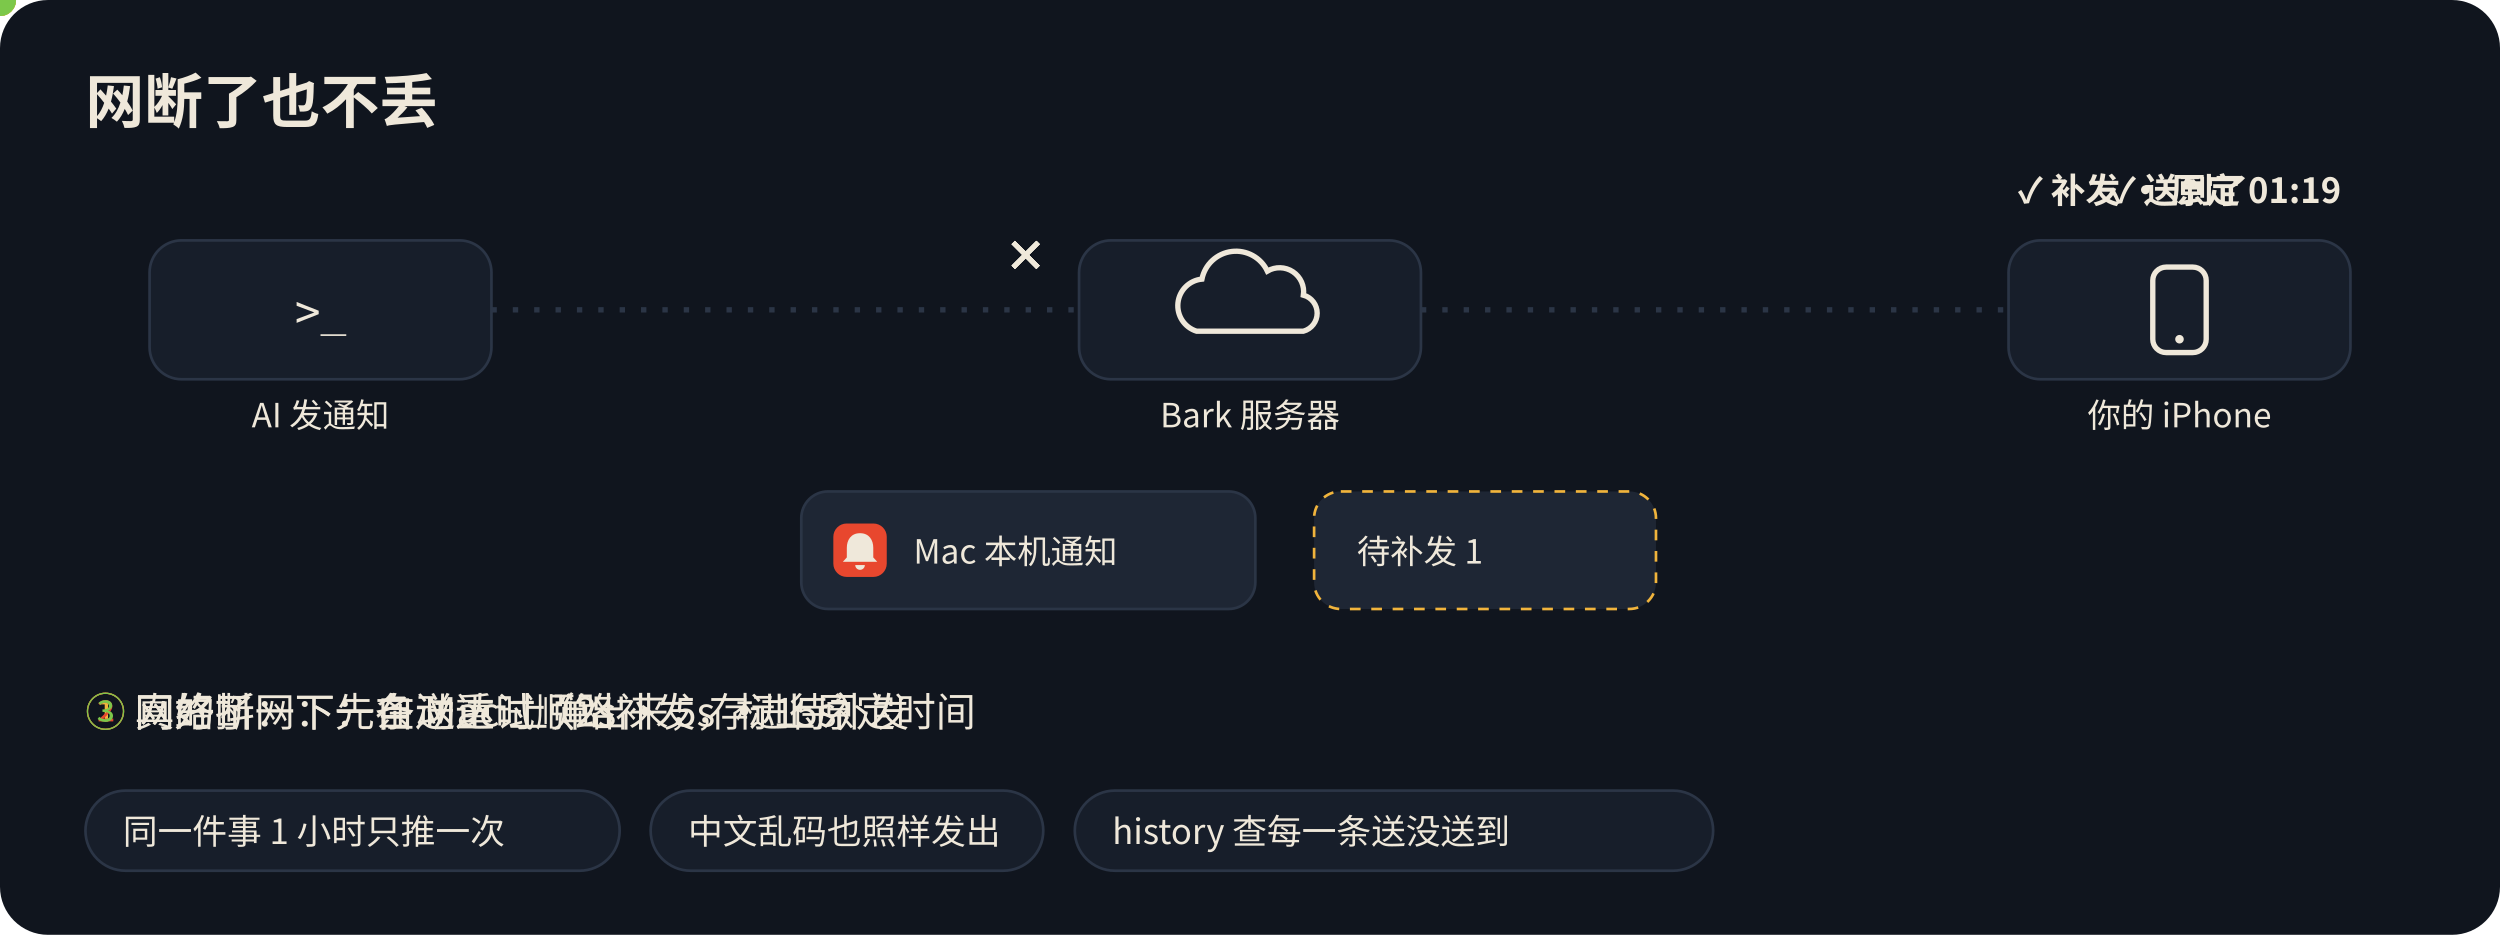
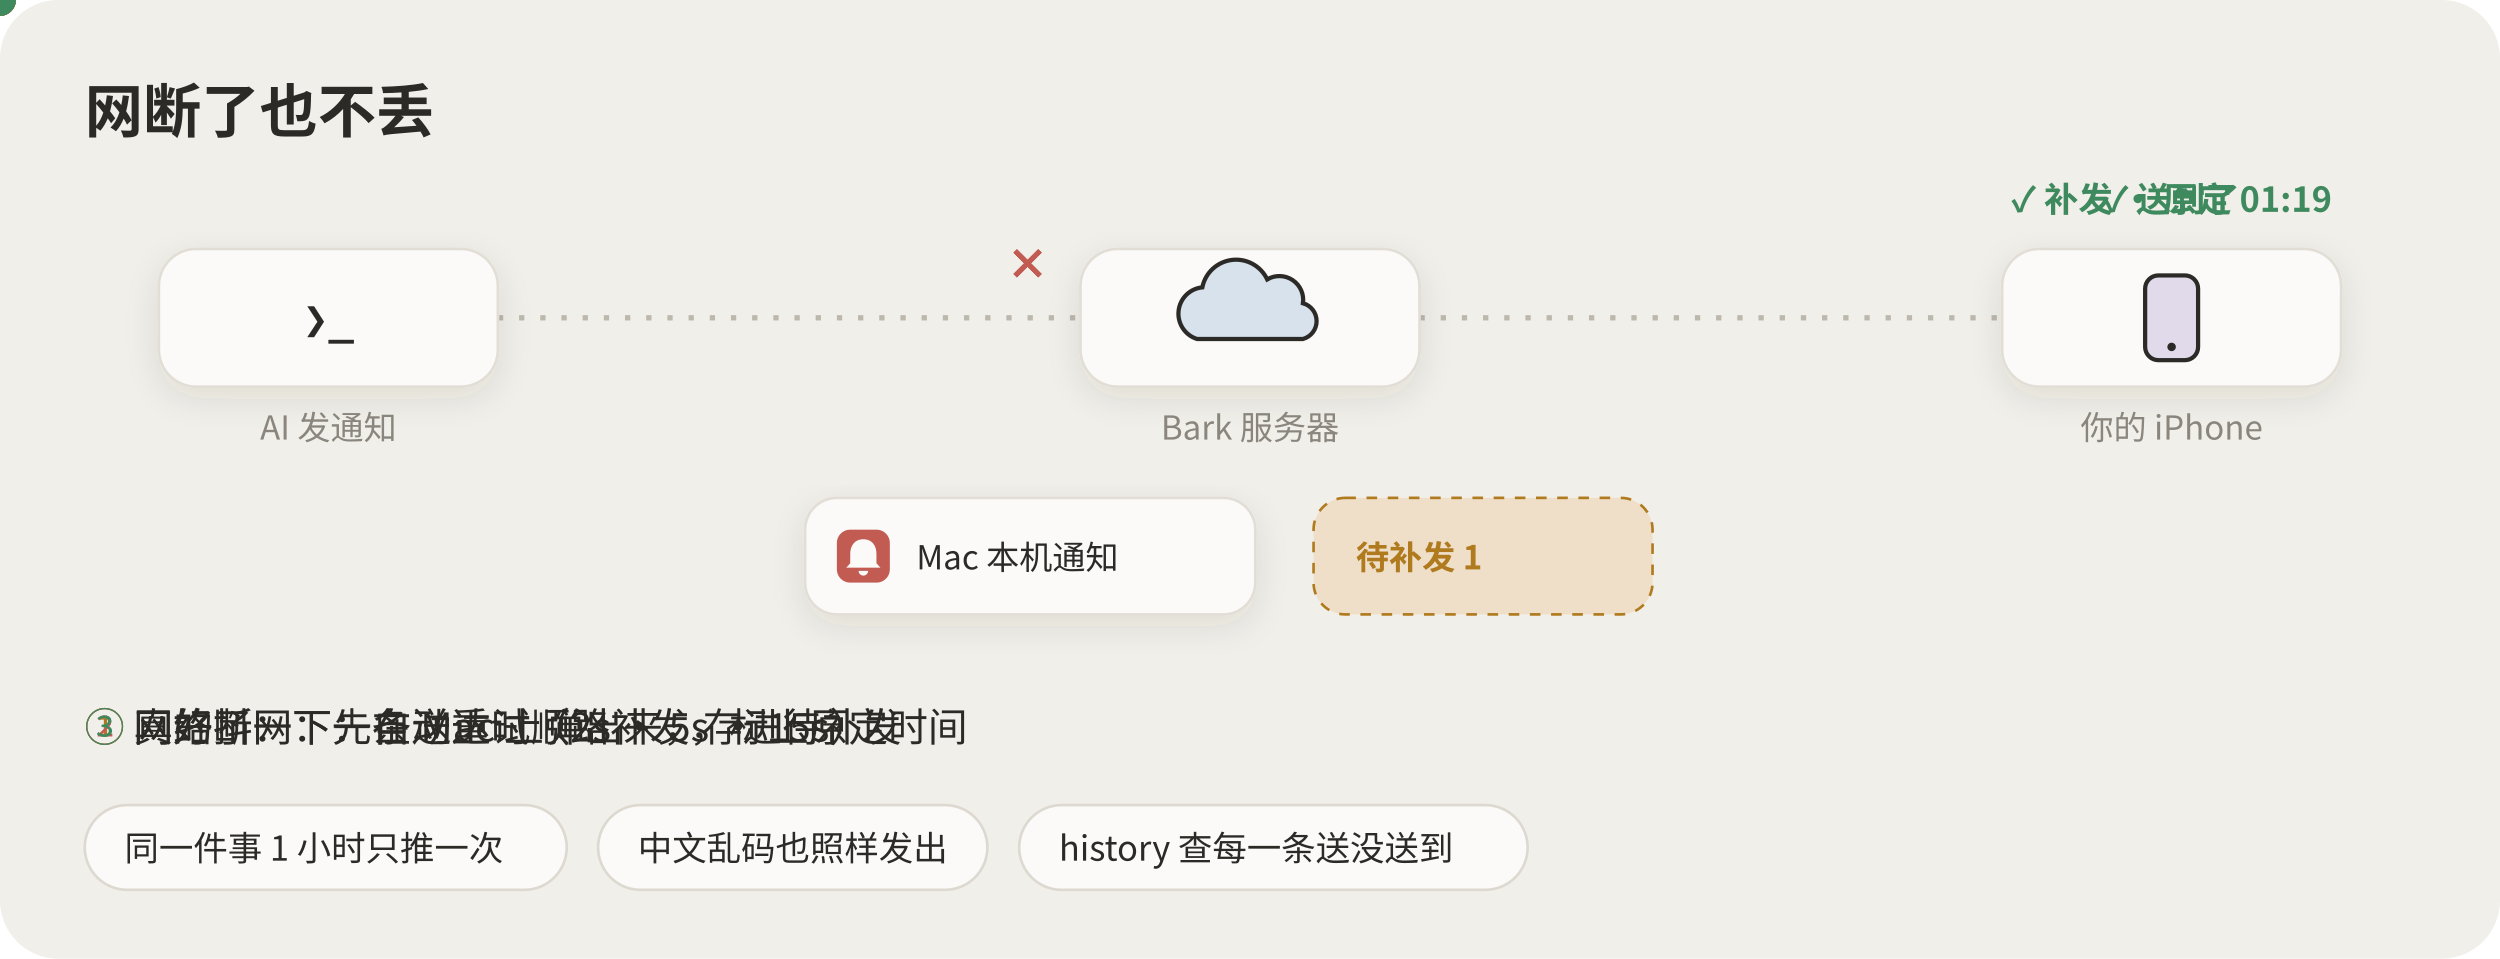
- <svg xmlns="http://www.w3.org/2000/svg" viewBox="0 0 936 350" width="936" height="350" role="img" aria-label="网断了也不丢">
+ <svg xmlns="http://www.w3.org/2000/svg" viewBox="0 0 944 362" width="944" height="362" role="img" aria-label="网断了也不丢">
+   <defs>
+     <filter id="sh" x="-15%" y="-15%" width="130%" height="140%">
+       <feDropShadow dx="0" dy="14" stdDeviation="16" flood-color="#3A3326" flood-opacity=".16" />
+     </filter>
+     <filter id="sh2" x="-10%" y="-20%" width="120%" height="160%">
+       <feDropShadow dx="0" dy="4" stdDeviation="6" flood-color="#3A3326" flood-opacity=".10" />
+     </filter>
+     <linearGradient id="wall" x1="0" y1="0" x2=".35" y2="1">
+       <stop offset="0" stop-color="#D7E2EC" />
+       <stop offset=".55" stop-color="#E0DAEA" />
+       <stop offset="1" stop-color="#EFDFC9" />
+     </linearGradient>
+   </defs>
  <style>
- text{font-family:'PingFang SC','Hiragino Sans GB','Microsoft YaHei','Noto Sans CJK SC','Segoe UI',system-ui,sans-serif;fill:#efe8da}
- .mono{font-family:'SF Mono','JetBrains Mono',Menlo,Consolas,'PingFang SC','Microsoft YaHei',monospace}
+ svg{fill:#2B2A27}
+ text{font-family:-apple-system,BlinkMacSystemFont,'PingFang SC','Hiragino Sans GB','Noto Sans CJK SC','Microsoft YaHei','Segoe UI',sans-serif}
+ .mono{font-family:ui-monospace,'SF Mono','JetBrains Mono',Menlo,Consolas,'PingFang SC','Microsoft YaHei',monospace}
@keyframes x0{0%,9.17%{opacity:0;transform:translateY(0px)}10.00%,13.33%{opacity:1;transform:none}14.17%,100%{opacity:0;transform:none}}.x0{animation:x0 12s infinite both;transform-box:fill-box;transform-origin:center}
@keyframes x1{0%,18.33%{opacity:0;transform:translateY(0px)}19.17%,22.50%{opacity:1;transform:none}23.33%,100%{opacity:0;transform:none}}.x1{animation:x1 12s infinite both;transform-box:fill-box;transform-origin:center}
@keyframes ok1{0%,35.00%{opacity:0;transform:translateY(4px)}38.75%,43.33%{opacity:1;transform:none}47.08%,100%{opacity:0;transform:none}}.ok1{animation:ok1 12s infinite both;transform-box:fill-box;transform-origin:center}
@keyframes cap1{0%,2.50%{opacity:0;transform:translateY(4px)}6.25%,43.33%{opacity:1;transform:none}47.08%,100%{opacity:0;transform:none}}.cap1{animation:cap1 12s infinite both;transform-box:fill-box;transform-origin:center}
@keyframes cap2{0%,45.00%{opacity:0;transform:translateY(4px)}48.75%,71.67%{opacity:1;transform:none}75.42%,100%{opacity:0;transform:none}}.cap2{animation:cap2 12s infinite both;transform-box:fill-box;transform-origin:center}
@keyframes y0{0%,47.92%{opacity:0;transform:translateY(0px)}48.75%,52.50%{opacity:1;transform:none}53.33%,100%{opacity:0;transform:none}}.y0{animation:y0 12s infinite both;transform-box:fill-box;transform-origin:center}
@keyframes y1{0%,51.25%{opacity:0;transform:translateY(0px)}52.08%,55.83%{opacity:1;transform:none}56.67%,100%{opacity:0;transform:none}}.y1{animation:y1 12s infinite both;transform-box:fill-box;transform-origin:center}
@keyframes y2{0%,54.58%{opacity:0;transform:translateY(0px)}55.42%,59.17%{opacity:1;transform:none}60.00%,100%{opacity:0;transform:none}}.y2{animation:y2 12s infinite both;transform-box:fill-box;transform-origin:center}
@keyframes mac{0%,62.50%{opacity:0;transform:translateY(6px)}66.25%,95.00%{opacity:1;transform:none}98.75%,100%{opacity:0;transform:none}}.mac{animation:mac 12s infinite both;transform-box:fill-box;transform-origin:center}
@keyframes cap3{0%,73.33%{opacity:0;transform:translateY(4px)}77.08%,95.00%{opacity:1;transform:none}98.75%,100%{opacity:0;transform:none}}.cap3{animation:cap3 12s infinite both;transform-box:fill-box;transform-origin:center}
@keyframes resent{0%,85.00%{opacity:0;transform:translateY(4px)}88.75%,95.00%{opacity:1;transform:none}98.75%,100%{opacity:0;transform:none}}.resent{animation:resent 12s infinite both;transform-box:fill-box;transform-origin:center}
@media (prefers-reduced-motion: reduce){*{animation:none!important}}
</style>
-   <rect width="936" height="350" rx="18" fill="#10151e" />
-   <text x="32" y="46" font-size="22" font-weight="700">网断了也不丢</text>
-   <line x1="184" y1="116" x2="404" y2="116" stroke="#2b3546" stroke-width="2" stroke-dasharray="2 6" />
-   <line x1="532" y1="116" x2="752" y2="116" stroke="#2b3546" stroke-width="2" stroke-dasharray="2 6" />
-   <g transform="translate(120,116)">
-     <rect x="-64" y="-26" width="128" height="52" rx="12" fill="#171e2a" stroke="#2b3546" />
-     <text x="0" y="6" class="mono" font-size="16" text-anchor="middle" fill="#7cc84a">&gt;_</text>
-     <text x="0" y="44" font-size="12.5" text-anchor="middle" fill="#8d95a5">AI 发通知</text>
+   <rect width="944" height="362" rx="22" fill="#F1EFEA" />
+   <text x="32" y="50" font-size="22" font-weight="700">网断了也不丢</text>
+   <line x1="188" y1="120" x2="408" y2="120" stroke="#BDB8AD" stroke-width="2" stroke-dasharray="2 6" />
+   <line x1="536" y1="120" x2="756" y2="120" stroke="#BDB8AD" stroke-width="2" stroke-dasharray="2 6" />
+   <g transform="translate(124,120)">
+     <rect x="-64" y="-26" width="128" height="52" rx="14" fill="#FBFAF8" stroke="#E2DED6" filter="url(#sh2)" />
+     <text x="0" y="6" class="mono" font-size="16" font-weight="700" text-anchor="middle" fill="#2B2A27">❯_</text>
+     <text x="0" y="46" font-size="12.5" text-anchor="middle" fill="#8A867D">AI 发通知</text>
  </g>
-   <g transform="translate(468,116)">
-     <rect x="-64" y="-26" width="128" height="52" rx="12" fill="#171e2a" stroke="#2b3546" />
-     <path d="M-20 8 a10 10 0 0 1 2 -19.5 a13 13 0 0 1 24.5 -3 a9 9 0 0 1 13.5 9 a7 7 0 0 1 0 13.5 z" fill="none" stroke="#efe8da" stroke-width="2" />
-     <text x="0" y="44" font-size="12.5" text-anchor="middle" fill="#8d95a5">Bark 服务器</text>
+   <g transform="translate(472,120)">
+     <rect x="-64" y="-26" width="128" height="52" rx="14" fill="#FBFAF8" stroke="#E2DED6" filter="url(#sh2)" />
+     <path d="M-20 8 a10 10 0 0 1 2 -19.5 a13 13 0 0 1 24.5 -3 a9 9 0 0 1 13.5 9 a7 7 0 0 1 0 13.5 z" fill="#D7E2EC" stroke="#2B2A27" stroke-width="1.6" />
+     <text x="0" y="46" font-size="12.5" text-anchor="middle" fill="#8A867D">Bark 服务器</text>
  </g>
-   <g transform="translate(816,116)">
-     <rect x="-64" y="-26" width="128" height="52" rx="12" fill="#171e2a" stroke="#2b3546" />
-     <rect x="-10" y="-16" width="20" height="32" rx="5" fill="none" stroke="#efe8da" stroke-width="2" />
-     <circle cx="0" cy="11" r="1.6" fill="#efe8da" />
-     <text x="0" y="44" font-size="12.5" text-anchor="middle" fill="#8d95a5">你的 iPhone</text>
+   <g transform="translate(820,120)">
+     <rect x="-64" y="-26" width="128" height="52" rx="14" fill="#FBFAF8" stroke="#E2DED6" filter="url(#sh2)" />
+     <rect x="-10" y="-16" width="20" height="32" rx="5" fill="#E0DAEA" stroke="#2B2A27" stroke-width="1.6" />
+     <circle cx="0" cy="11" r="1.6" fill="#2B2A27" />
+     <text x="0" y="46" font-size="12.5" text-anchor="middle" fill="#8A867D">你的 iPhone</text>
  </g>
-   <circle r="6" fill="#f1b43c">
-     <animateMotion dur="12s" repeatCount="indefinite" path="M184 116 L398 116" keyPoints="0;0;1;1" keyTimes="0;0.033;0.092;1" calcMode="linear" />
+   <circle r="6" fill="#B07A1F">
+     <animateMotion dur="12s" repeatCount="indefinite" path="M188 120 L402 120" keyPoints="0;0;1;1" keyTimes="0;0.033;0.092;1" calcMode="linear" />
    <animate attributeName="opacity" dur="12s" repeatCount="indefinite" values="0;0;1;1;0;0" keyTimes="0;0.033;0.037;0.092;0.1;1" />
  </circle>
  <g class="x0">
-     <text x="384" y="102" font-size="18" font-weight="800" fill="#e8472e" text-anchor="middle">✕</text>
+     <text x="388" y="106" font-size="18" font-weight="800" fill="#C25B52" text-anchor="middle">✕</text>
  </g>
-   <circle r="6" fill="#f1b43c">
-     <animateMotion dur="12s" repeatCount="indefinite" path="M184 116 L398 116" keyPoints="0;0;1;1" keyTimes="0;0.125;0.183;1" calcMode="linear" />
+   <circle r="6" fill="#B07A1F">
+     <animateMotion dur="12s" repeatCount="indefinite" path="M188 120 L402 120" keyPoints="0;0;1;1" keyTimes="0;0.125;0.183;1" calcMode="linear" />
    <animate attributeName="opacity" dur="12s" repeatCount="indefinite" values="0;0;1;1;0;0" keyTimes="0;0.125;0.129;0.183;0.192;1" />
  </circle>
  <g class="x1">
-     <text x="384" y="102" font-size="18" font-weight="800" fill="#e8472e" text-anchor="middle">✕</text>
+     <text x="388" y="106" font-size="18" font-weight="800" fill="#C25B52" text-anchor="middle">✕</text>
  </g>
-   <circle r="6" fill="#7cc84a">
-     <animateMotion dur="12s" repeatCount="indefinite" path="M184 116 L752 116" keyPoints="0;0;1;1" keyTimes="0;0.217;0.35;1" calcMode="linear" />
+   <circle r="6" fill="#3E8A5E">
+     <animateMotion dur="12s" repeatCount="indefinite" path="M188 120 L756 120" keyPoints="0;0;1;1" keyTimes="0;0.217;0.35;1" calcMode="linear" />
    <animate attributeName="opacity" dur="12s" repeatCount="indefinite" values="0;0;1;1;0;0" keyTimes="0;0.217;0.221;0.35;0.358;1" />
  </circle>
  <g class="ok1">
-     <text x="816" y="76" font-size="13" font-weight="700" fill="#7cc84a" text-anchor="middle">✓ 送到了</text>
+     <text x="820" y="80" font-size="13" font-weight="700" fill="#3E8A5E" text-anchor="middle">✓ 送到了</text>
  </g>
  <g class="cap1">
-     <text x="32" y="272" font-size="15" fill="#efe8da">
-       <tspan fill="#f1b43c">①</tspan> 网络抖一下：自动重试（2s · 5s · 15s）</text>
+     <text x="32" y="280" font-size="15">
+       <tspan fill="#B07A1F">①</tspan> 网络抖一下：自动重试（2s · 5s · 15s）</text>
  </g>
  <g class="cap2">
-     <text x="32" y="272" font-size="15" fill="#efe8da">
-       <tspan fill="#e8472e">②</tspan> 真的断网：先在 Mac 上弹出来，存进待补发</text>
+     <text x="32" y="280" font-size="15">
+       <tspan fill="#C25B52">②</tspan> 真的断网：先在 Mac 上弹出来，存进待补发</text>
  </g>
-   <circle r="5" fill="#e8472e">
-     <animateMotion dur="12s" repeatCount="indefinite" path="M184 116 L398 116" keyPoints="0;0;1;1" keyTimes="0;0.45;0.479;1" />
+   <circle r="5" fill="#C25B52">
+     <animateMotion dur="12s" repeatCount="indefinite" path="M188 120 L402 120" keyPoints="0;0;1;1" keyTimes="0;0.45;0.479;1" />
    <animate attributeName="opacity" dur="12s" repeatCount="indefinite" values="0;0;1;1;0;0" keyTimes="0;0.45;0.454;0.479;0.483;1" />
  </circle>
-   <circle r="5" fill="#e8472e">
-     <animateMotion dur="12s" repeatCount="indefinite" path="M184 116 L398 116" keyPoints="0;0;1;1" keyTimes="0;0.483;0.512;1" />
+   <circle r="5" fill="#C25B52">
+     <animateMotion dur="12s" repeatCount="indefinite" path="M188 120 L402 120" keyPoints="0;0;1;1" keyTimes="0;0.483;0.512;1" />
    <animate attributeName="opacity" dur="12s" repeatCount="indefinite" values="0;0;1;1;0;0" keyTimes="0;0.483;0.487;0.512;0.517;1" />
  </circle>
-   <circle r="5" fill="#e8472e">
-     <animateMotion dur="12s" repeatCount="indefinite" path="M184 116 L398 116" keyPoints="0;0;1;1" keyTimes="0;0.517;0.546;1" />
+   <circle r="5" fill="#C25B52">
+     <animateMotion dur="12s" repeatCount="indefinite" path="M188 120 L402 120" keyPoints="0;0;1;1" keyTimes="0;0.517;0.546;1" />
    <animate attributeName="opacity" dur="12s" repeatCount="indefinite" values="0;0;1;1;0;0" keyTimes="0;0.517;0.521;0.546;0.55;1" />
  </circle>
  <g class="y0">
-     <text x="384" y="102" font-size="18" font-weight="800" fill="#e8472e" text-anchor="middle">✕</text>
+     <text x="388" y="106" font-size="18" font-weight="800" fill="#C25B52" text-anchor="middle">✕</text>
  </g>
  <g class="y1">
-     <text x="384" y="102" font-size="18" font-weight="800" fill="#e8472e" text-anchor="middle">✕</text>
+     <text x="388" y="106" font-size="18" font-weight="800" fill="#C25B52" text-anchor="middle">✕</text>
  </g>
  <g class="y2">
-     <text x="384" y="102" font-size="18" font-weight="800" fill="#e8472e" text-anchor="middle">✕</text>
+     <text x="388" y="106" font-size="18" font-weight="800" fill="#C25B52" text-anchor="middle">✕</text>
  </g>
-   <circle r="6" fill="#f1b43c">
-     <animateMotion dur="12s" repeatCount="indefinite" path="M120 142 C120 206, 210 206, 300 206" keyPoints="0;0;1;1" keyTimes="0;0.558;0.625;1" />
+   <circle r="6" fill="#B07A1F">
+     <animateMotion dur="12s" repeatCount="indefinite" path="M124 146 C124 210, 214 210, 304 210" keyPoints="0;0;1;1" keyTimes="0;0.558;0.625;1" />
    <animate attributeName="opacity" dur="12s" repeatCount="indefinite" values="0;0;1;1;0;0" keyTimes="0;0.558;0.562;0.625;0.633;1" />
  </circle>
  <g class="mac">
-     <g transform="translate(300,184)">
-       <rect width="170" height="44" rx="10" fill="#1e2634" stroke="#2b3546" />
-       <rect x="12" y="12" width="20" height="20" rx="5" fill="#e8472e" />
-       <path d="M0,-8.5 C-4.6,-8.5 -6.6,-5 -6.6,-1.2 L-6.6,3.6 L-8.6,5.8 L8.6,5.8 L6.6,3.6 L6.6,-1.2 C6.6,-5 4.6,-8.5 0,-8.5 Z M-2.4,7.4 A2.4,2.4 0 0 0 2.4,7.4 Z" transform="translate(22,22) scale(.75)" fill="#efe8da" />
+     <g transform="translate(304,188)">
+       <rect width="170" height="44" rx="12" fill="#FBFAF8" stroke="#E2DED6" filter="url(#sh2)" />
+       <rect x="12" y="12" width="20" height="20" rx="5" fill="#C25B52" />
+       <path d="M0,-8.5 C-4.6,-8.5 -6.6,-5 -6.6,-1.2 L-6.6,3.6 L-8.6,5.8 L8.6,5.8 L6.6,3.6 L6.6,-1.2 C6.6,-5 4.6,-8.5 0,-8.5 Z M-2.4,7.4 A2.4,2.4 0 0 0 2.4,7.4 Z" transform="translate(22,22) scale(.75)" fill="#FBFAF8" />
      <text x="42" y="27" font-size="12.5">Mac 本机通知</text>
    </g>
-     <g transform="translate(492,184)">
-       <rect width="128" height="44" rx="10" fill="#1e2634" stroke="#f1b43c" stroke-dasharray="4 4" />
-       <text x="16" y="27" font-size="12.5" fill="#f1b43c">待补发  1</text>
+     <g transform="translate(496,188)">
+       <rect width="128" height="44" rx="12" fill="#EFDFC9" stroke="#B07A1F" stroke-dasharray="4 4" />
+       <text x="16" y="27" font-size="12.5" fill="#B07A1F" font-weight="600">待补发  1</text>
    </g>
  </g>
  <g class="cap3">
-     <text x="32" y="272" font-size="15" fill="#efe8da">
-       <tspan fill="#7cc84a">③</tspan> 网好了：下一条送达时顺路补发，标上原定时间</text>
+     <text x="32" y="280" font-size="15">
+       <tspan fill="#3E8A5E">③</tspan> 网好了：下一条送达时顺路补发，标上原定时间</text>
  </g>
-   <circle r="6" fill="#7cc84a">
-     <animateMotion dur="12s" repeatCount="indefinite" path="M620 206 C692 206, 776 194, 786 142" keyPoints="0;0;1;1" keyTimes="0;0.767;0.85;1" />
+   <circle r="6" fill="#3E8A5E">
+     <animateMotion dur="12s" repeatCount="indefinite" path="M624 210 C696 210, 780 198, 790 146" keyPoints="0;0;1;1" keyTimes="0;0.767;0.85;1" />
    <animate attributeName="opacity" dur="12s" repeatCount="indefinite" values="0;0;1;1;0;0" keyTimes="0;0.767;0.771;0.85;0.858;1" />
  </circle>
  <g class="resent">
-     <text x="816" y="76" font-size="13" font-weight="700" fill="#7cc84a" text-anchor="middle">✓ 补发 · 原定 01:19</text>
+     <text x="820" y="80" font-size="13" font-weight="700" fill="#3E8A5E" text-anchor="middle">✓ 补发 · 原定 01:19</text>
  </g>
-   <rect x="32" y="296" width="200" height="30" rx="15" fill="#171e2a" stroke="#2b3546" />
-   <text x="46" y="316" font-size="13" fill="#8d95a5">同一件事 1 小时只推一次</text>
-   <rect x="243.6" y="296" width="147" height="30" rx="15" fill="#171e2a" stroke="#2b3546" />
-   <text x="257.6" y="316" font-size="13" fill="#8d95a5">中文乱码也照样发出</text>
-   <rect x="402.4" y="296" width="239" height="30" rx="15" fill="#171e2a" stroke="#2b3546" />
-   <text x="416.4" y="316" font-size="13" fill="#8d95a5">history 查每一条送没送到</text>
+   <rect x="32" y="304" width="182" height="32" rx="16" fill="#FBFAF8" stroke="#DDD9D0" />
+   <text x="47" y="325" font-size="13">同一件事 1 小时只推一次</text>
+   <rect x="225.84" y="304" width="147" height="32" rx="16" fill="#FBFAF8" stroke="#DDD9D0" />
+   <text x="240.84" y="325" font-size="13">中文乱码也照样发出</text>
+   <rect x="384.84" y="304" width="192" height="32" rx="16" fill="#FBFAF8" stroke="#DDD9D0" />
+   <text x="399.84" y="325" font-size="13">history 查每一条送没送到</text>
</svg>
